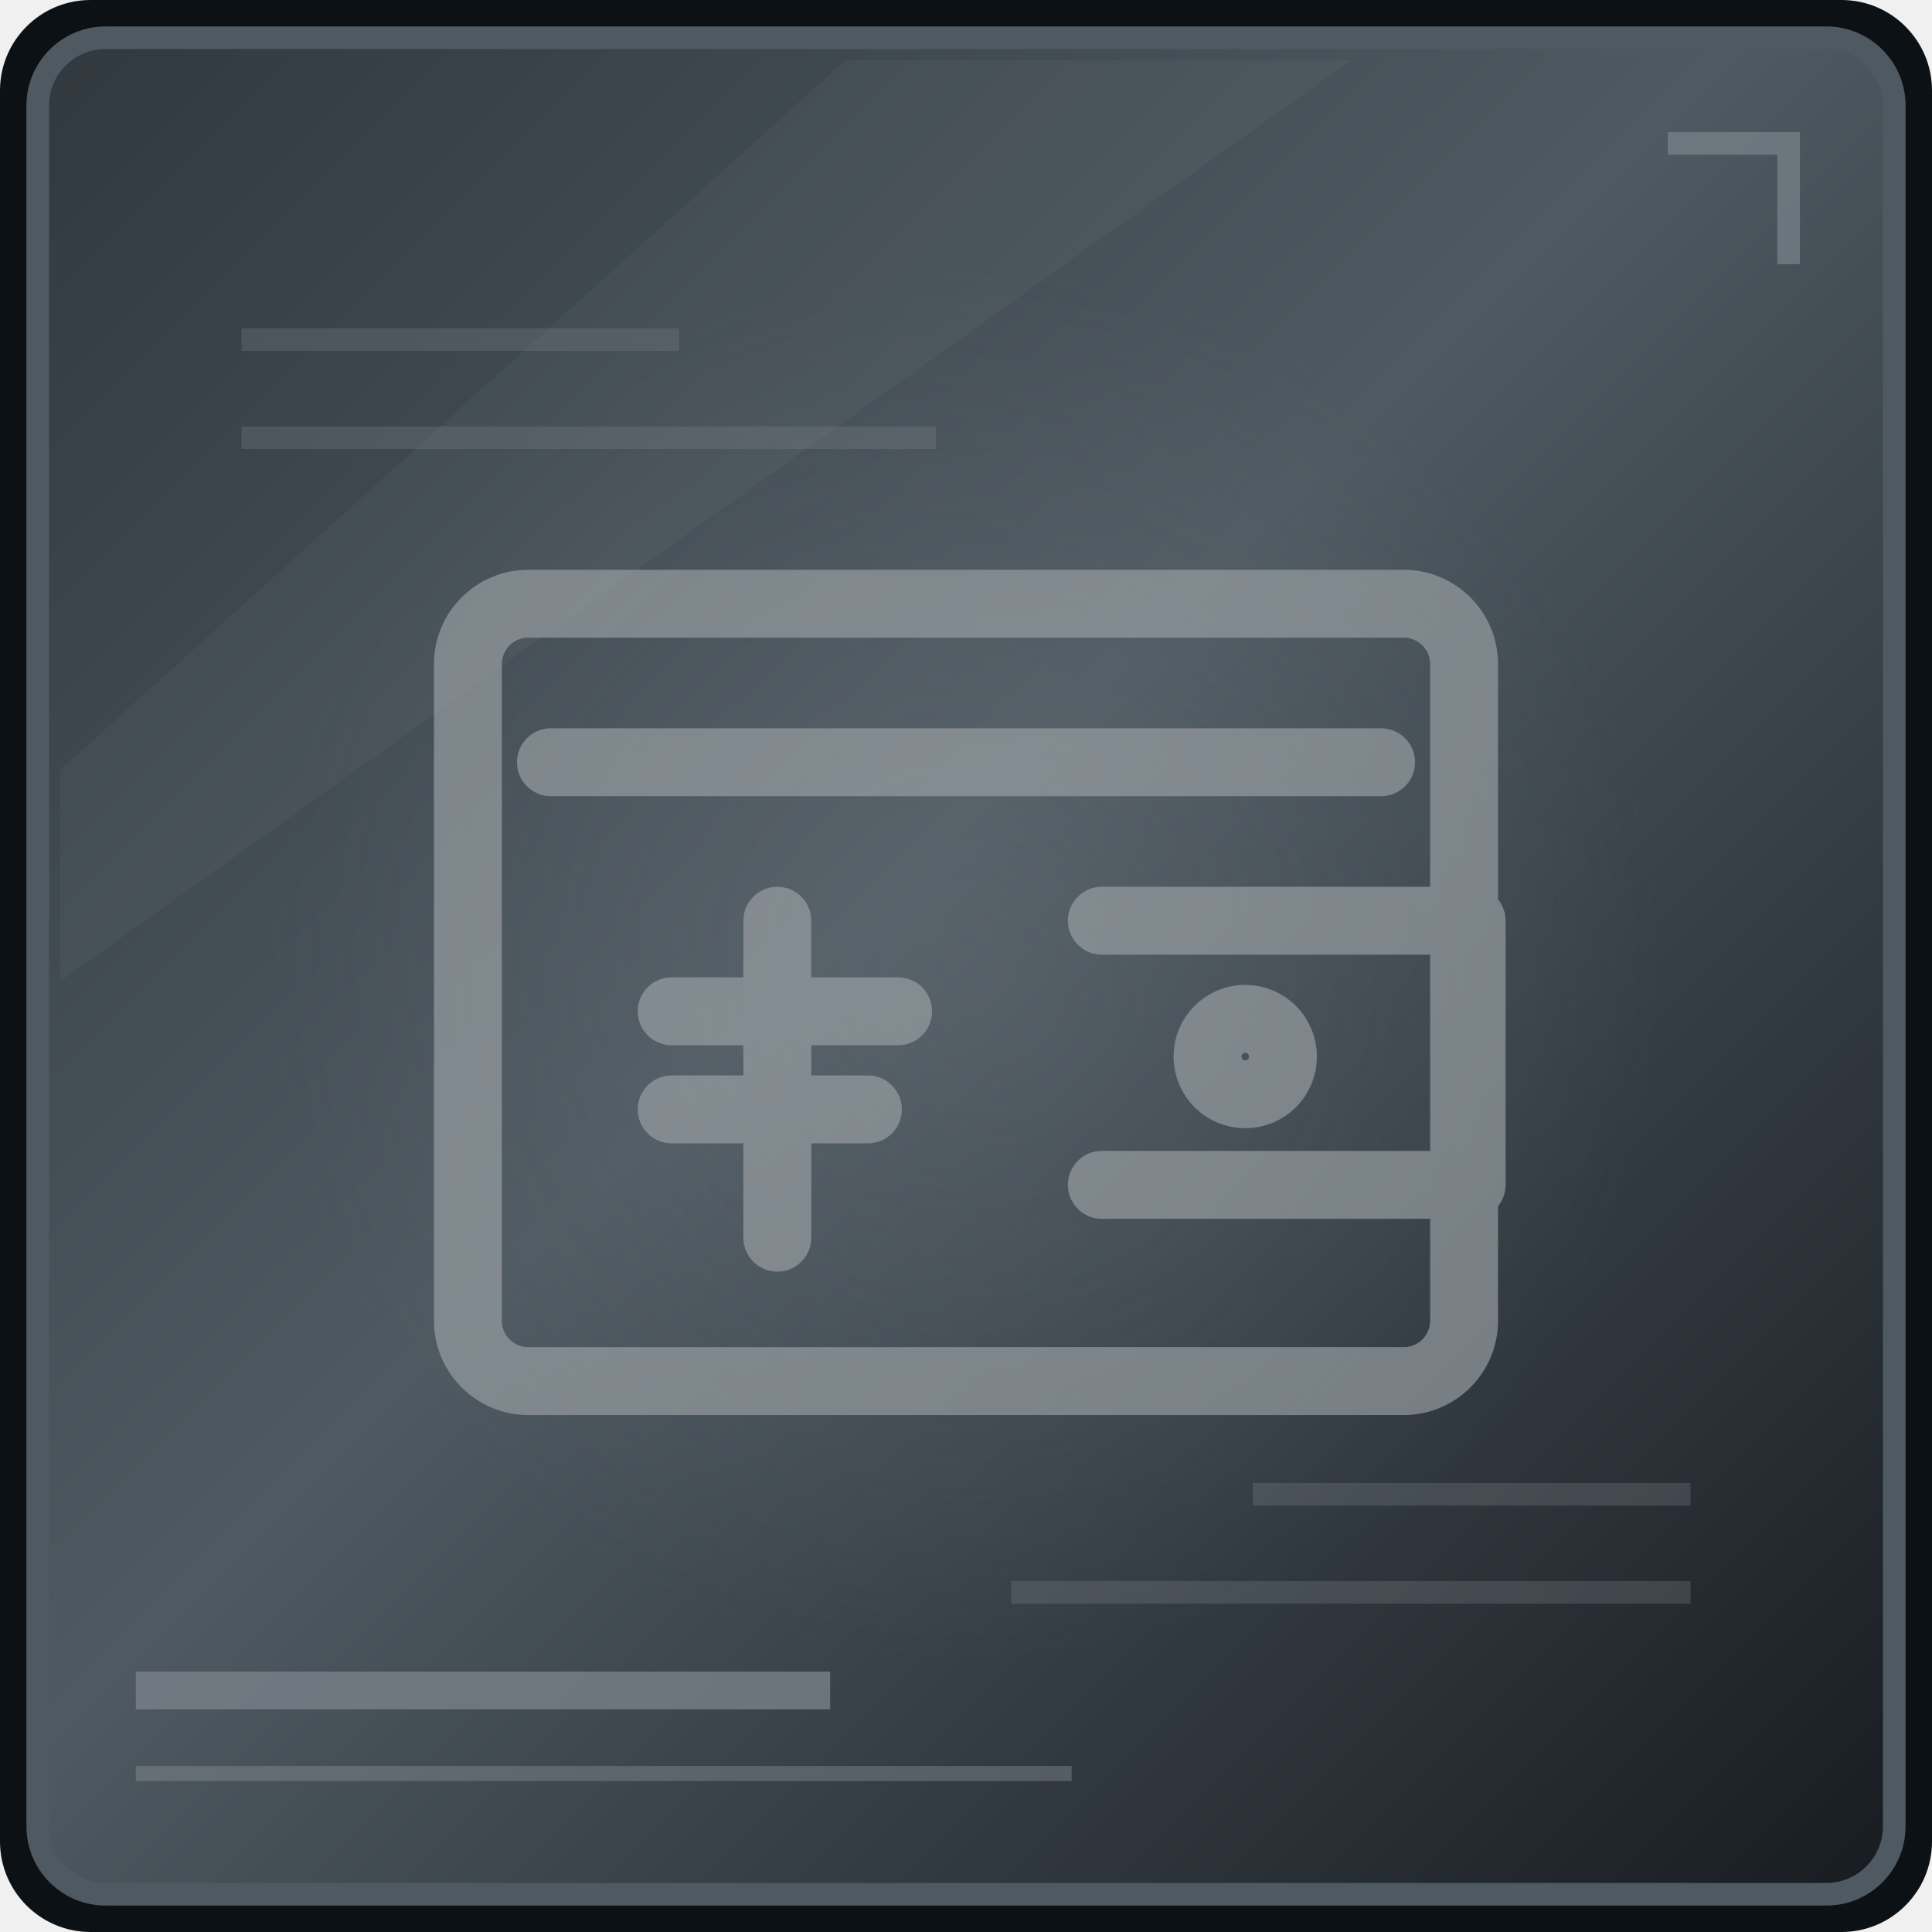
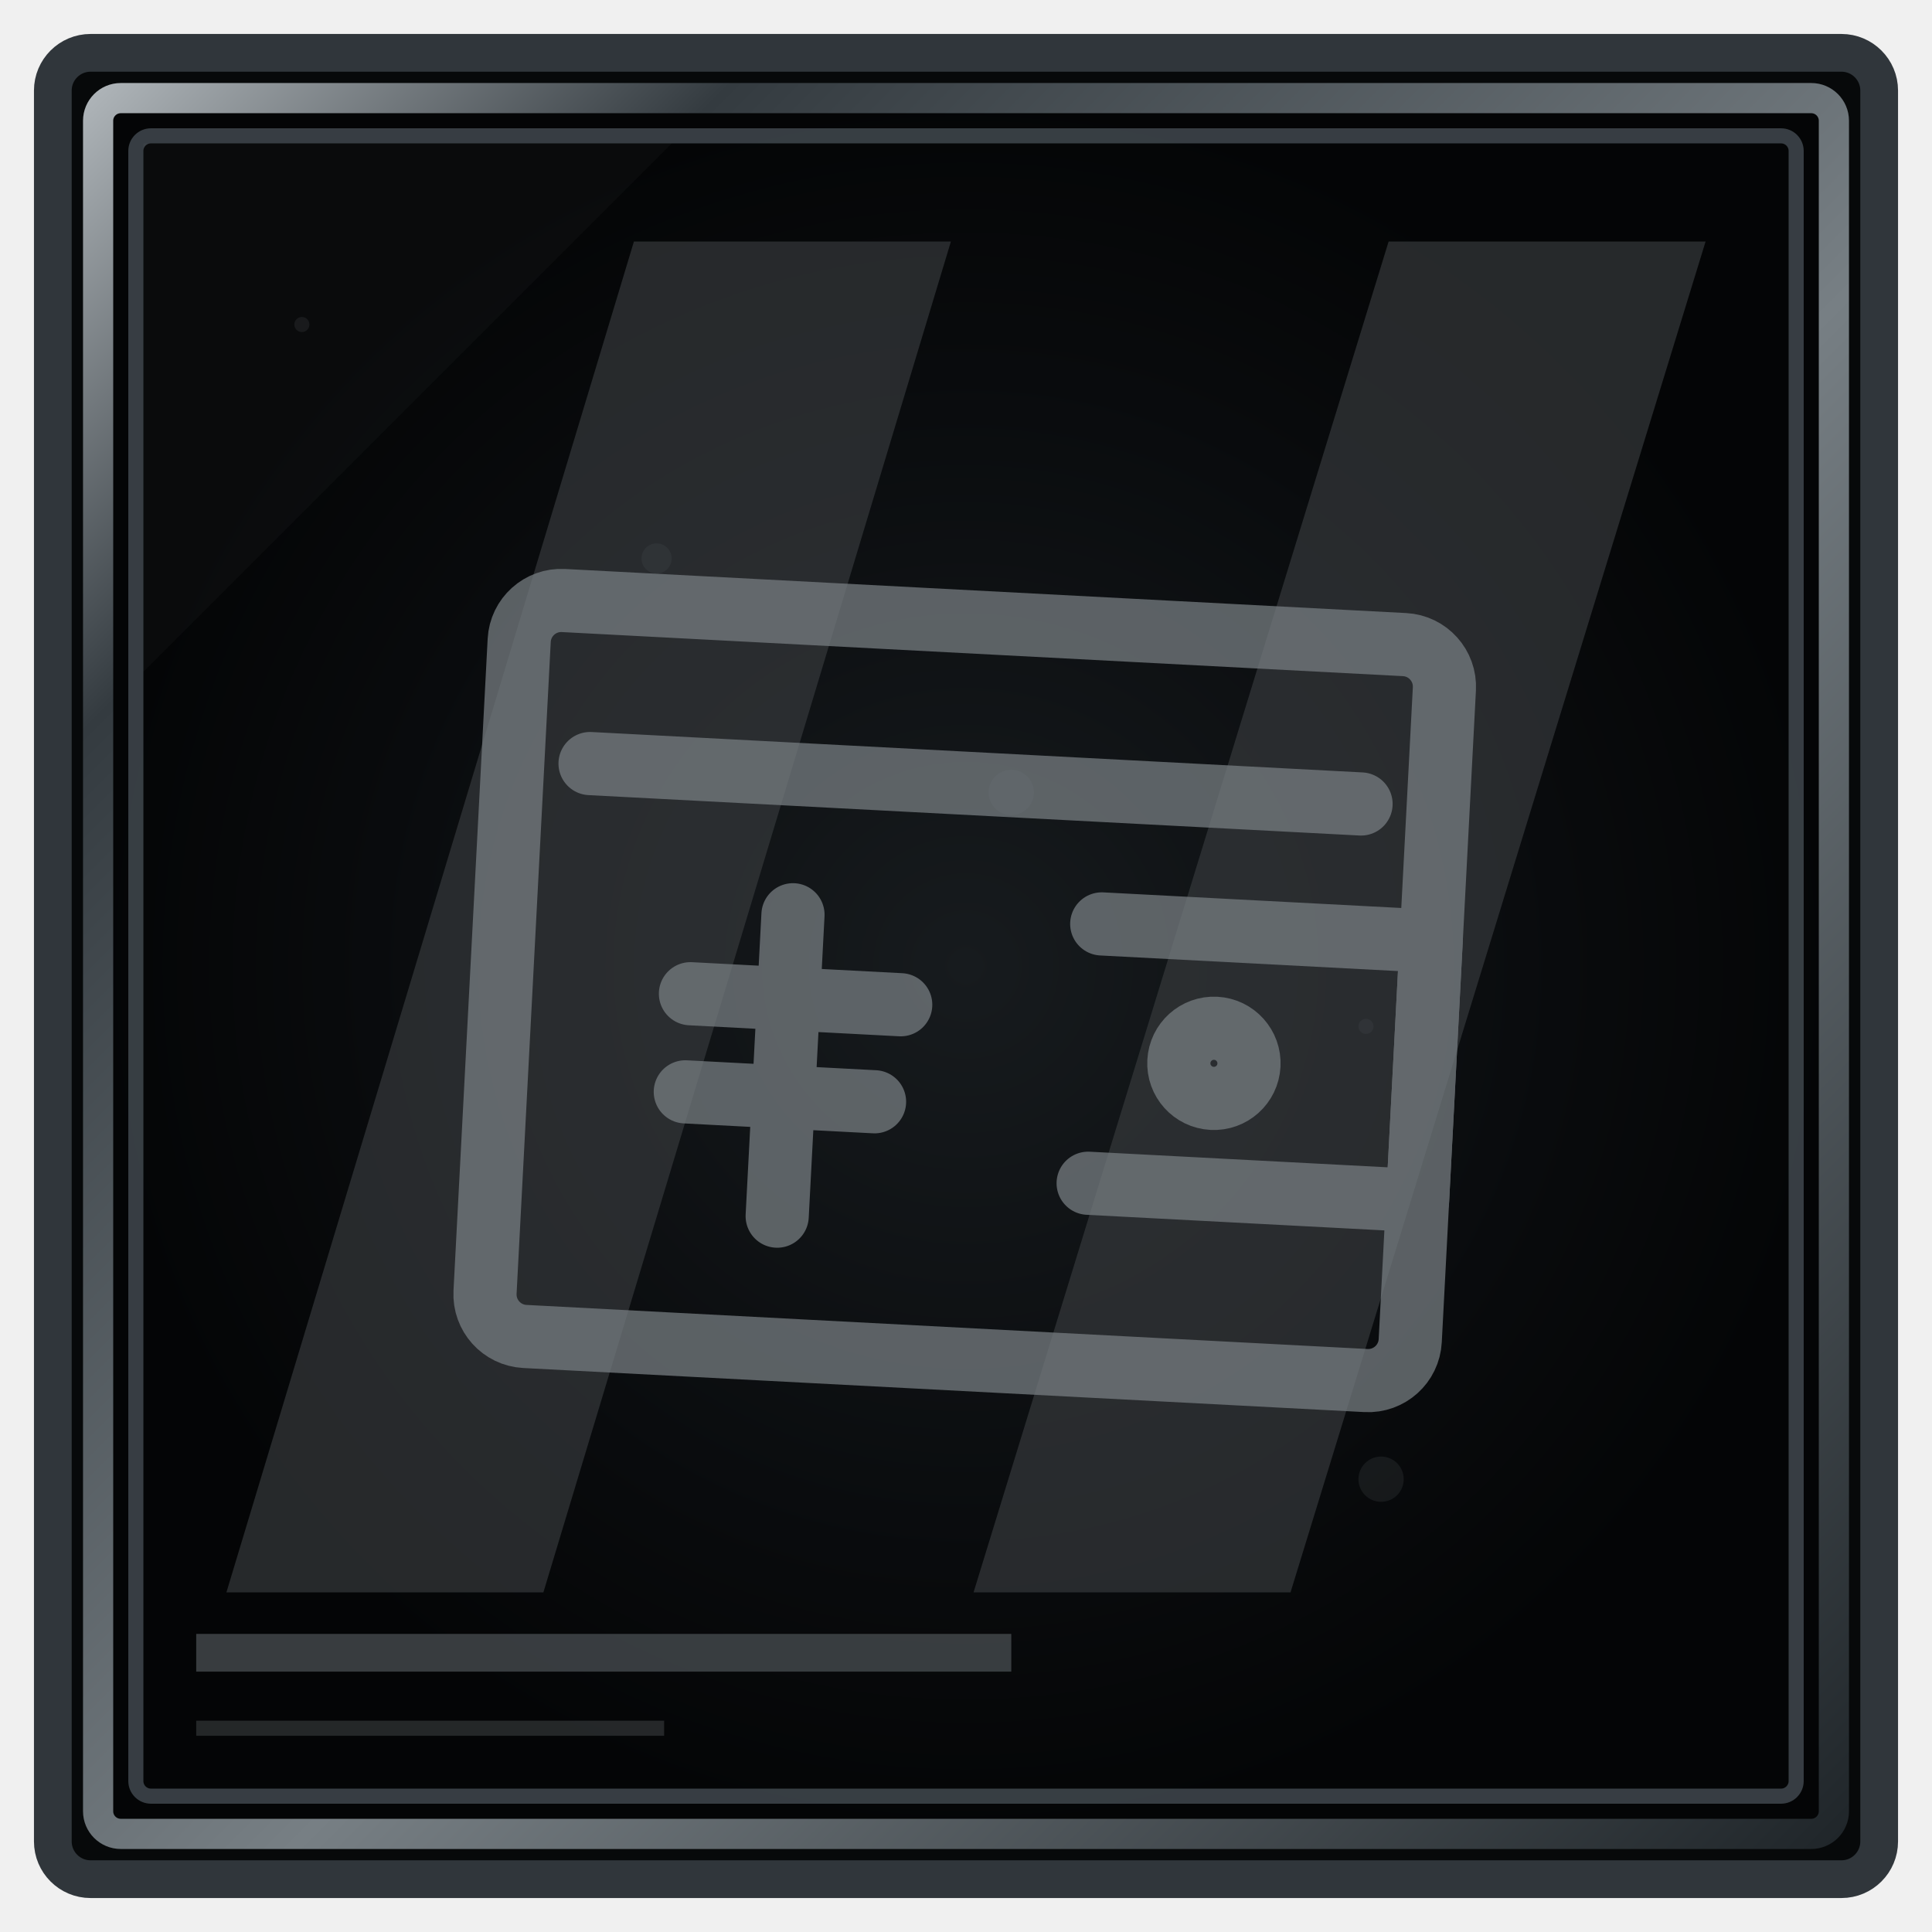
<svg xmlns="http://www.w3.org/2000/svg" width="256" height="256" viewBox="0 0 256 256">
  <defs>
-     <linearGradient id="bg38" x1="0" y1="0" x2="1" y2="1">
-       <stop stop-color="#30383e" />
-       <stop offset=".46" stop-color="#4e5961" />
-       <stop offset="1" stop-color="#161b20" />
+     <filter id="gold38" x="-45%" y="-45%" width="190%" height="190%">
+       <feGaussianBlur stdDeviation="6" result="b" />
+       <feColorMatrix in="b" type="matrix" values="1 0 0 0 .77  0 1 0 0 .48  0 0 1 0 .10  0 0 0 0 0" />
+     </filter>
+     <linearGradient id="steel38" x1="0" y1="0" x2="1" y2="1">
+       <stop stop-color="#aeb4b8" />
+       <stop offset=".18" stop-color="#343b40" />
+       <stop offset=".56" stop-color="#777f84" />
+       <stop offset="1" stop-color="#20262a" />
    </linearGradient>
-     <radialGradient id="glow38">
-       <stop stop-color="#7b848b" stop-opacity=".55" />
-       <stop offset="1" stop-color="#7b848b" stop-opacity="0" />
+     <radialGradient id="v38">
+       <stop stop-color="#171b1e" />
+       <stop offset=".68" stop-color="#090b0d" />
+       <stop offset="1" stop-color="#040506" />
    </radialGradient>
  </defs>
-   <rect width="256" height="256" rx="12" fill="#0c1116" />
-   <rect x="5" y="5" width="246" height="246" rx="9" fill="url(#bg38)" stroke="#4e5961" stroke-width="3" />
-   <path d="M8 102 112 8h67L8 130Z" fill="#9ba2a7" opacity=".07" />
-   <circle cx="128" cy="128" r="92" fill="url(#glow38)" opacity=".48" />
-   <path d="M32 45h58M32 58h92M166 198h58M134 211h90" stroke="#7b848b" stroke-width="3" opacity=".3" />
-   <g fill="none" stroke="#9ba2a7" stroke-width="9" stroke-linecap="round" stroke-linejoin="round" opacity=".66">
-     <rect x="62" y="80" width="132" height="103" rx="8" />
-     <path d="M73 101h110M103 122v42m-14-30h30m-30 13h26" />
-     <path d="M146 122h49v35h-49" />
-     <circle cx="165" cy="140" r="5" />
+   <rect x="8" y="8" width="240" height="240" rx="5" fill="none" stroke="#30363b" stroke-width="6" filter="url(#gold38)" opacity="0" />
+   <rect x="7" y="7" width="242" height="242" rx="5" fill="#07090a" stroke="#30363b" stroke-width="5" />
+   <rect x="13" y="13" width="230" height="230" rx="3" fill="url(#v38)" stroke="url(#steel38)" stroke-width="4" />
+   <rect x="18" y="18" width="220" height="220" rx="2" fill="none" stroke="#485057" stroke-width="2" opacity=".75" />
+   <path d="M19 19h70L19 89Z" fill="#ffffff" opacity=".025" />
+   <path d="M30 211 84 32h42L72 211Zm99 0L184 32h42l-55 179Z" fill="#35393c" opacity=".69" />
+   <circle cx="183" cy="196" r="3" fill="#454b50" opacity=".24" />
+   <circle cx="40" cy="43" r="1" fill="#454b50" opacity=".24" />
+   <circle cx="87" cy="74" r="2" fill="#454b50" opacity=".24" />
+   <circle cx="134" cy="105" r="3" fill="#454b50" opacity=".24" />
+   <circle cx="181" cy="136" r="1" fill="#454b50" opacity=".24" />
+   <g transform="translate(8.96 8.96) scale(0.930) rotate(3 128 128)" fill="none" stroke="#777d82" stroke-width="9" stroke-linecap="round" stroke-linejoin="round" opacity=".74">
+     <rect x="62" y="79" width="132" height="105" rx="6" />
+     <path d="M73 102h110M103 122v43m-14-31h30m-30 14h27" />
+     <path d="M147 121h47v37h-47" />
+     <circle cx="164" cy="140" r="5" />
  </g>
-   <path d="M18 224h92" stroke="#7b848b" stroke-width="5" opacity=".76" />
-   <path d="M18 235h124" stroke="#9ba2a7" stroke-width="2" opacity=".34" />
-   <path d="M221 19h16v16" fill="none" stroke="#7b848b" stroke-width="3" opacity=".7" />
+   <path d="M26 219h108" stroke="#454a4e" stroke-width="5" opacity=".8" />
+   <path d="M26 229h62" stroke="#777d82" stroke-width="2" opacity=".28" />
</svg>
